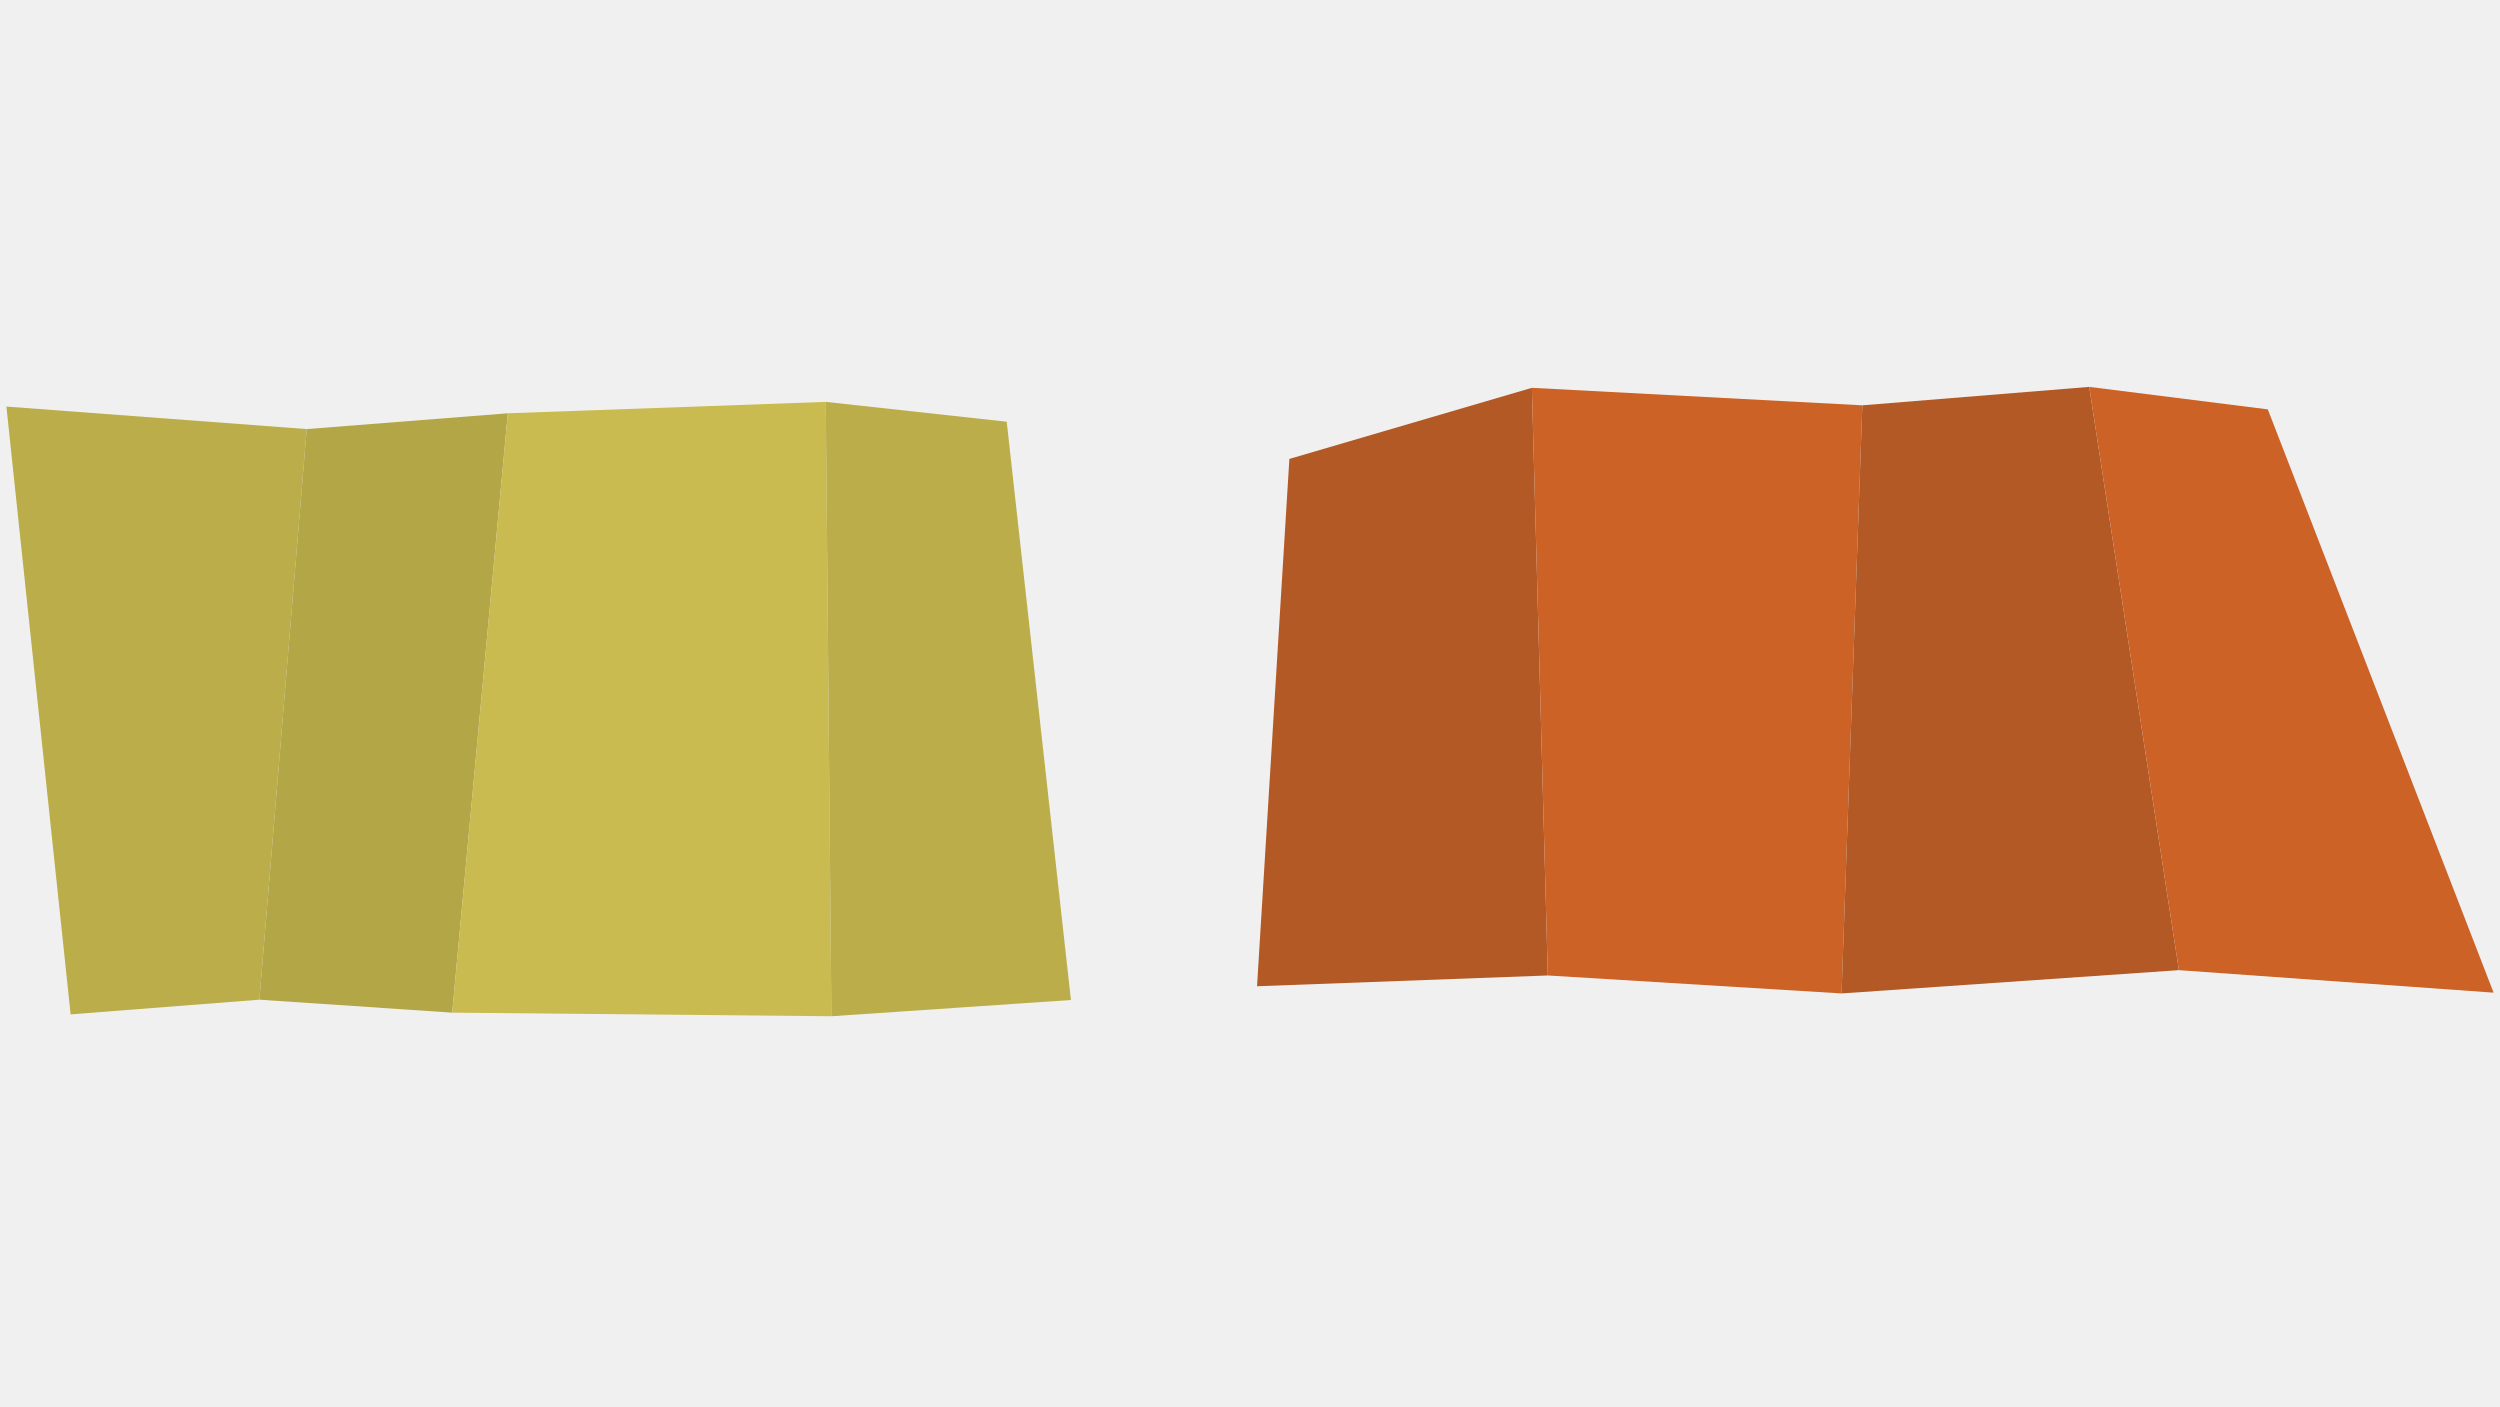
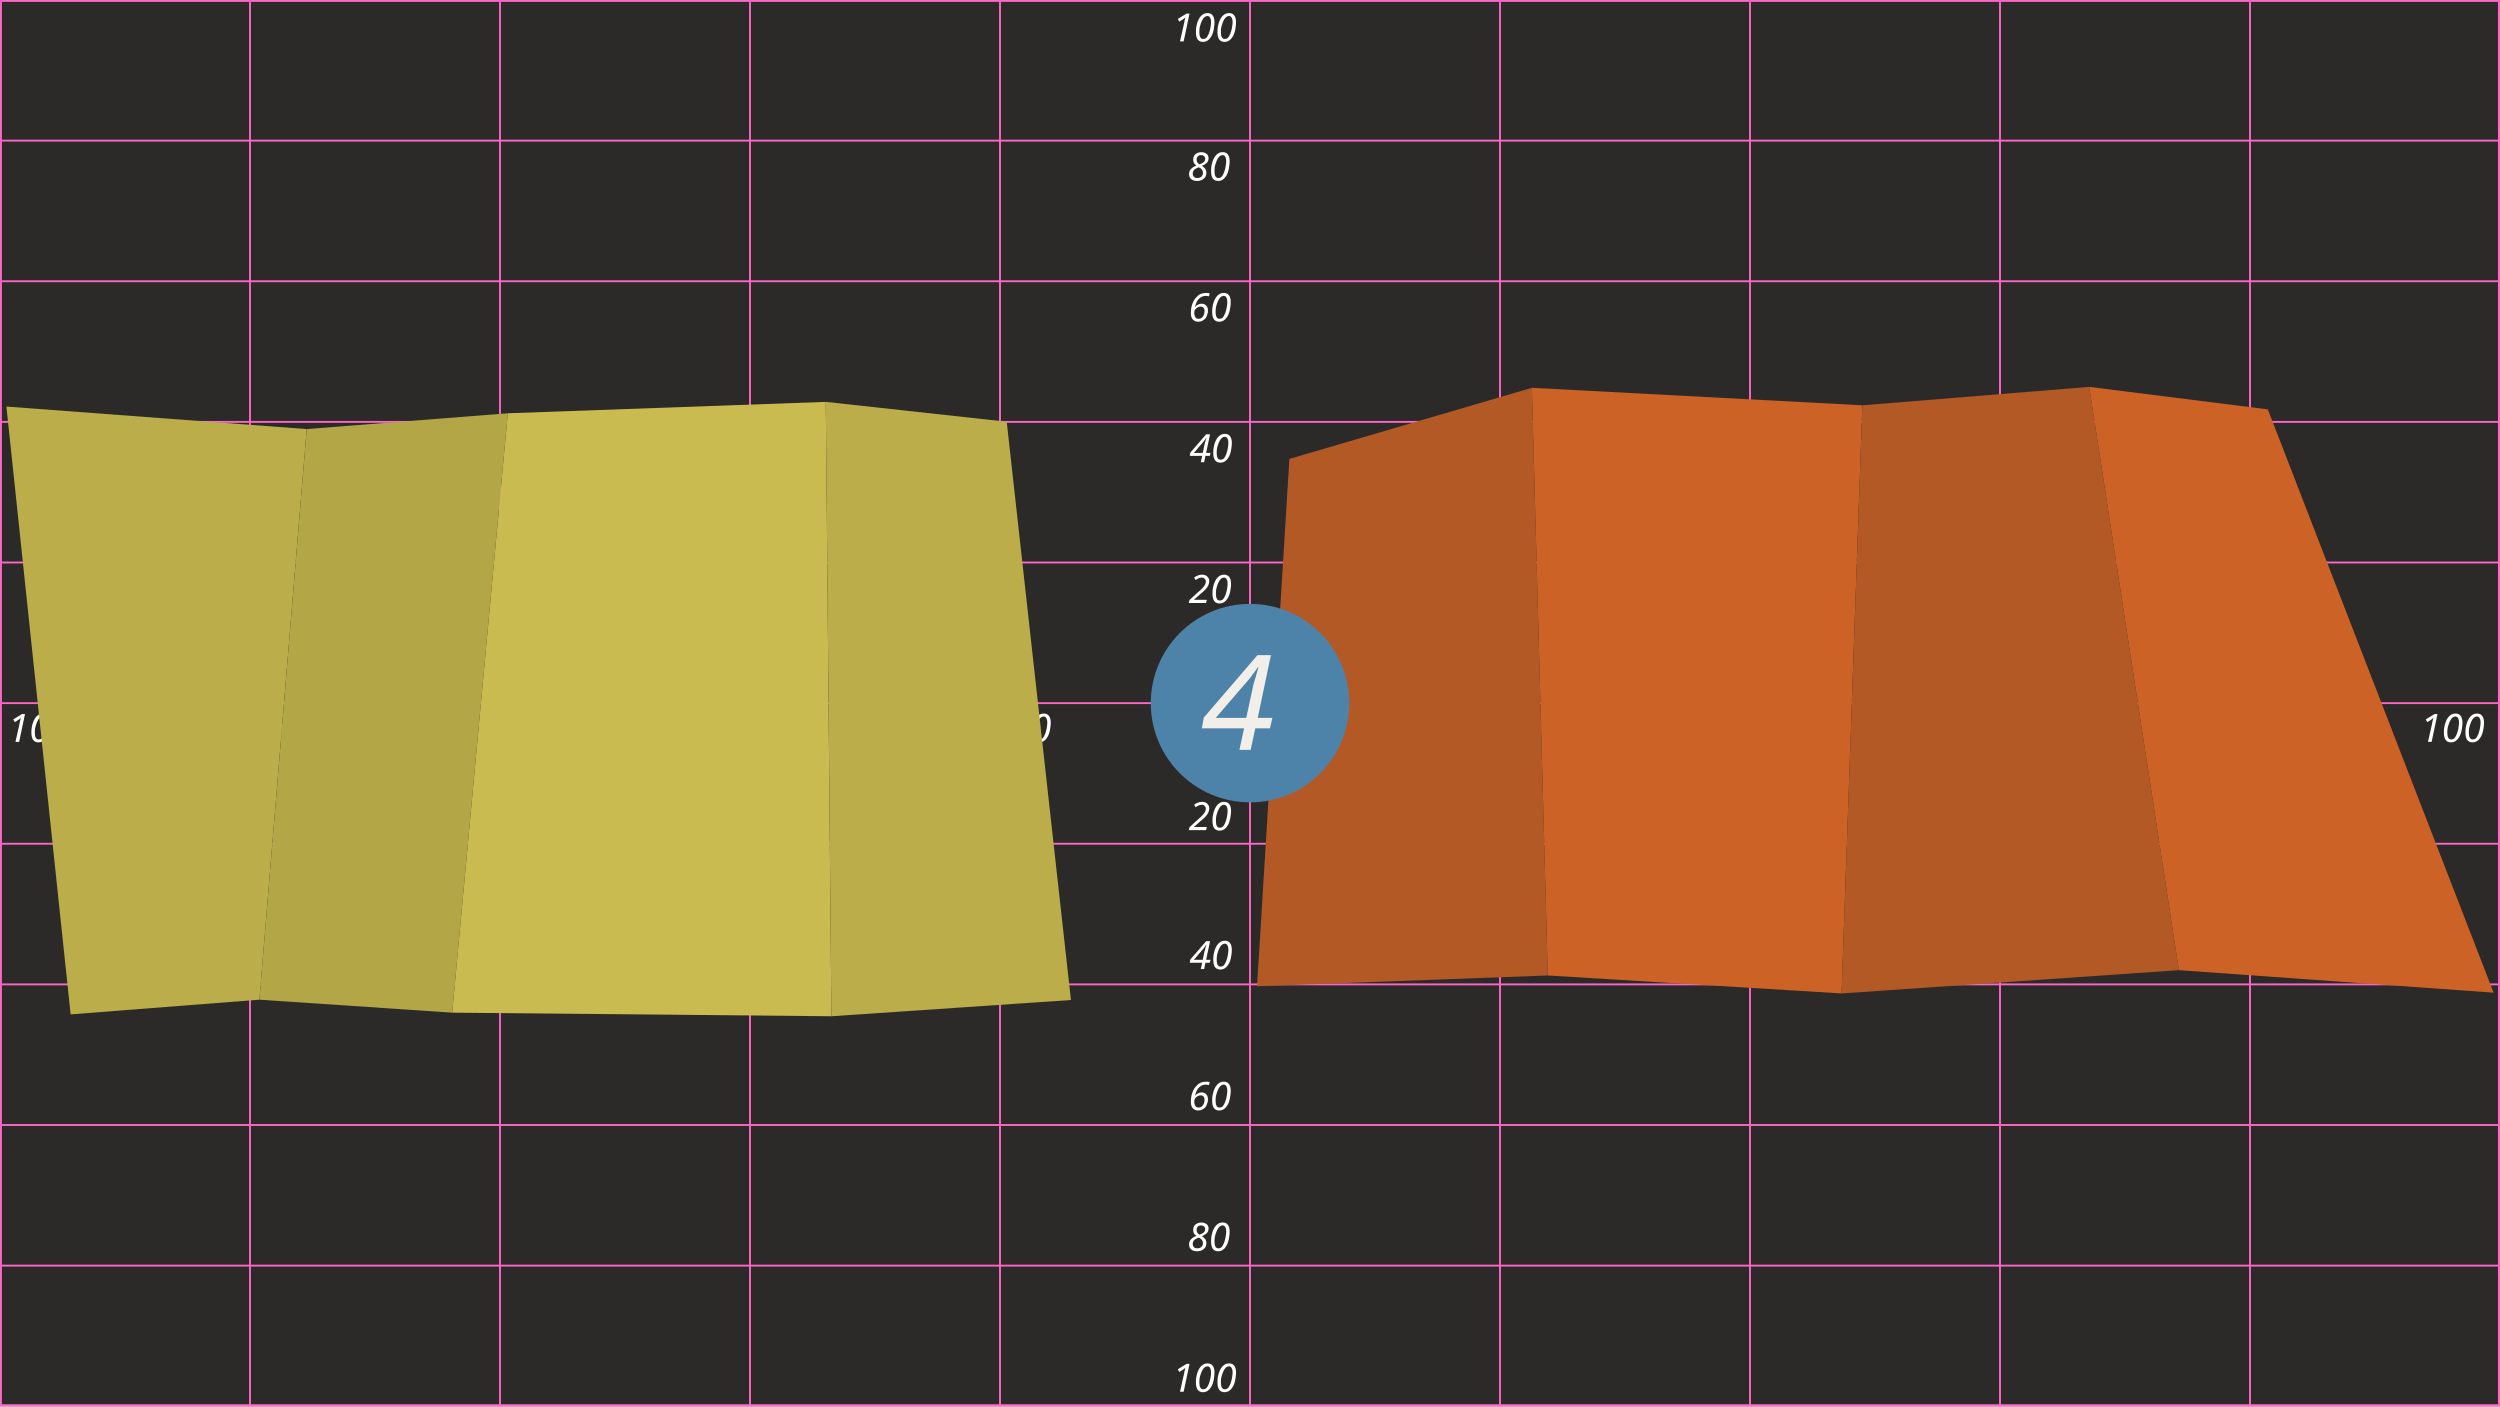
- <svg xmlns="http://www.w3.org/2000/svg" xmlns:xlink="http://www.w3.org/1999/xlink" id="uuid-8ab6fb65-6fdc-45fa-abcf-7fd20c8072e9" data-name="ABs" width="160" height="90" viewBox="0 0 160 90">
+ <svg xmlns="http://www.w3.org/2000/svg" xmlns:xlink="http://www.w3.org/1999/xlink" id="uuid-87cd19ea-ae68-4c07-b73f-a77711e78f67" data-name="ABs" width="160" height="90" viewBox="0 0 160 90">
  <defs>
    <style>
-       .uuid-b9deb30e-8034-4880-bae6-fec665819453 {
+       .uuid-37a3a994-9881-4f39-a1ea-e6e5cfe4436d {
+         fill: #232323;
+       }
+ 
+       .uuid-a9294939-1ed8-41b2-923d-fabcc211df9d {
+         fill: #4e83a9;
+       }
+ 
+       .uuid-c72b9fe1-533b-444f-95a7-0b6a2c82e9f2 {
        fill: #baad4a;
      }

-       .uuid-dfd9a681-a044-4cc2-988b-ed3bfd32185e {
+       .uuid-c809406f-6de9-4f46-a178-419cba9d9a9f {
        fill: #b35926;
      }

-       .uuid-b7f23b5e-0809-44d2-b6ea-c67f3336f544 {
+       .uuid-8008d287-1a61-477a-9cc7-f6324193a171 {
        fill: #cc6226;
      }

-       .uuid-a887119d-cdc5-4ea1-adcf-f1559dc841bc {
+       .uuid-d98622ed-128d-4f4f-bedc-594aaef6e8c7 {
        fill: #b3a647;
      }

-       .uuid-93d1dc71-2607-44a2-8eb0-5689731beeb4 {
+       .uuid-39d2a219-626a-4de4-b8a7-4c17582acb0b {
+         fill: none;
+         stroke: #ff66c7;
+         stroke-width: .12px;
+       }
+ 
+       .uuid-822d1e4b-082d-4197-9fc2-98ac547bda7b {
+         fill: #ff66c7;
+       }
+ 
+       .uuid-b45319eb-b408-45f6-b908-e6db8acda58d {
+         fill: #6e695a;
+         opacity: .1;
+       }
+ 
+       .uuid-895655ed-4a68-40ab-b837-81dcd74954e9 {
+         fill: #f2efeb;
+         font-size: 8.5px;
+       }
+ 
+       .uuid-895655ed-4a68-40ab-b837-81dcd74954e9, .uuid-69d477fa-ade8-4da4-9af2-4055ba630696 {
+         font-family: Exo-Italic, Exo;
+         font-style: italic;
+       }
+ 
+       .uuid-69d477fa-ade8-4da4-9af2-4055ba630696 {
+         fill: #fff;
+         font-size: 2.5px;
+       }
+ 
+       .uuid-1c3194dc-3fa7-483b-9198-1cc620ebd71e {
        fill: #c9bb50;
      }
    </style>
-     <symbol id="uuid-50119432-e2d4-417e-b2ba-8667305d7a4b" data-name="Bounding Box" viewBox="0 0 161.31 93.86" />
+     <symbol id="uuid-2271e23b-5066-437f-874c-eaf117fa9829" data-name="Bounding Box" viewBox="0 0 161.31 94.16">
+       <g>
+         <g id="uuid-7cd0a60c-a34e-4497-af45-f3c72718860c" data-name="BG">
+           <rect class="uuid-37a3a994-9881-4f39-a1ea-e6e5cfe4436d" x="1.31" width="160" height="90" />
+           <rect class="uuid-b45319eb-b408-45f6-b908-e6db8acda58d" x="1.31" width="160" height="90" />
+         </g>
+         <g id="uuid-06530f1d-a426-4fbe-95c9-5ecc28945632" data-name="Grid Lines">
+           <g>
+             <path class="uuid-822d1e4b-082d-4197-9fc2-98ac547bda7b" d="M161.18.12v89.75H1.43V.12h159.75M161.31,0H1.31v90h160V0h0Z" />
+             <line class="uuid-39d2a219-626a-4de4-b8a7-4c17582acb0b" x1="1.31" y1="81" x2="161.31" y2="81" />
+             <line class="uuid-39d2a219-626a-4de4-b8a7-4c17582acb0b" x1="1.31" y1="72" x2="161.31" y2="72" />
+             <line class="uuid-39d2a219-626a-4de4-b8a7-4c17582acb0b" x1="1.31" y1="63" x2="161.31" y2="63" />
+             <line class="uuid-39d2a219-626a-4de4-b8a7-4c17582acb0b" x1="1.31" y1="54" x2="161.31" y2="54" />
+             <line class="uuid-39d2a219-626a-4de4-b8a7-4c17582acb0b" x1="1.31" y1="45" x2="161.31" y2="45" />
+             <line class="uuid-39d2a219-626a-4de4-b8a7-4c17582acb0b" x1="1.31" y1="36" x2="161.31" y2="36" />
+             <line class="uuid-39d2a219-626a-4de4-b8a7-4c17582acb0b" x1="1.31" y1="27" x2="161.31" y2="27" />
+             <line class="uuid-39d2a219-626a-4de4-b8a7-4c17582acb0b" x1="1.31" y1="18" x2="161.31" y2="18" />
+             <line class="uuid-39d2a219-626a-4de4-b8a7-4c17582acb0b" x1="1.31" y1="9" x2="161.31" y2="9" />
+             <line class="uuid-39d2a219-626a-4de4-b8a7-4c17582acb0b" x1="145.31" x2="145.31" y2="90" />
+             <line class="uuid-39d2a219-626a-4de4-b8a7-4c17582acb0b" x1="129.31" x2="129.31" y2="90" />
+             <line class="uuid-39d2a219-626a-4de4-b8a7-4c17582acb0b" x1="113.31" x2="113.31" y2="90" />
+             <line class="uuid-39d2a219-626a-4de4-b8a7-4c17582acb0b" x1="97.31" x2="97.31" y2="90" />
+             <line class="uuid-39d2a219-626a-4de4-b8a7-4c17582acb0b" x1="81.31" x2="81.31" y2="90" />
+             <line class="uuid-39d2a219-626a-4de4-b8a7-4c17582acb0b" x1="65.31" x2="65.31" y2="90" />
+             <line class="uuid-39d2a219-626a-4de4-b8a7-4c17582acb0b" x1="49.31" x2="49.31" y2="90" />
+             <line class="uuid-39d2a219-626a-4de4-b8a7-4c17582acb0b" x1="33.31" x2="33.31" y2="90" />
+             <line class="uuid-39d2a219-626a-4de4-b8a7-4c17582acb0b" x1="17.31" x2="17.31" y2="90" />
+           </g>
+         </g>
+         <g id="uuid-5433a095-b843-4f36-9e00-a1356bf0fece" data-name="Numbers as %">
+           <text class="uuid-69d477fa-ade8-4da4-9af2-4055ba630696" transform="translate(93.21 47.48)">
+             <tspan x="0" y="0">20</tspan>
+           </text>
+           <text class="uuid-69d477fa-ade8-4da4-9af2-4055ba630696" transform="translate(109.43 47.48)">
+             <tspan x="0" y="0">40</tspan>
+           </text>
+           <text class="uuid-69d477fa-ade8-4da4-9af2-4055ba630696" transform="translate(125.38 47.48)">
+             <tspan x="0" y="0">60</tspan>
+           </text>
+           <text class="uuid-69d477fa-ade8-4da4-9af2-4055ba630696" transform="translate(141.36 47.48)">
+             <tspan x="0" y="0">80</tspan>
+           </text>
+           <text class="uuid-69d477fa-ade8-4da4-9af2-4055ba630696" transform="translate(156.2 47.48)">
+             <tspan x="0" y="0">100</tspan>
+           </text>
+           <text class="uuid-69d477fa-ade8-4da4-9af2-4055ba630696" transform="translate(1.8 47.48)">
+             <tspan x="0" y="0">100</tspan>
+           </text>
+           <text class="uuid-69d477fa-ade8-4da4-9af2-4055ba630696" transform="translate(17.81 47.48)">
+             <tspan x="0" y="0">80</tspan>
+           </text>
+           <text class="uuid-69d477fa-ade8-4da4-9af2-4055ba630696" transform="translate(33.83 47.48)">
+             <tspan x="0" y="0">60</tspan>
+           </text>
+           <text class="uuid-69d477fa-ade8-4da4-9af2-4055ba630696" transform="translate(49.84 47.48)">
+             <tspan x="0" y="0">40</tspan>
+           </text>
+           <text class="uuid-69d477fa-ade8-4da4-9af2-4055ba630696" transform="translate(65.85 47.48)">
+             <tspan x="0" y="0">20</tspan>
+           </text>
+           <text class="uuid-69d477fa-ade8-4da4-9af2-4055ba630696" transform="translate(77.39 38.59)">
+             <tspan x="0" y="0">20</tspan>
+           </text>
+           <text class="uuid-69d477fa-ade8-4da4-9af2-4055ba630696" transform="translate(77.44 29.58)">
+             <tspan x="0" y="0">40</tspan>
+           </text>
+           <text class="uuid-69d477fa-ade8-4da4-9af2-4055ba630696" transform="translate(77.37 20.56)">
+             <tspan x="0" y="0">60</tspan>
+           </text>
+           <text class="uuid-69d477fa-ade8-4da4-9af2-4055ba630696" transform="translate(77.3 11.55)">
+             <tspan x="0" y="0">80</tspan>
+           </text>
+           <text class="uuid-69d477fa-ade8-4da4-9af2-4055ba630696" transform="translate(76.33 2.65)">
+             <tspan x="0" y="0">100</tspan>
+           </text>
+           <text class="uuid-69d477fa-ade8-4da4-9af2-4055ba630696" transform="translate(76.33 89.07)">
+             <tspan x="0" y="0">100</tspan>
+           </text>
+           <text class="uuid-69d477fa-ade8-4da4-9af2-4055ba630696" transform="translate(77.3 80.05)">
+             <tspan x="0" y="0">80</tspan>
+           </text>
+           <text class="uuid-69d477fa-ade8-4da4-9af2-4055ba630696" transform="translate(77.37 71.04)">
+             <tspan x="0" y="0">60</tspan>
+           </text>
+           <text class="uuid-69d477fa-ade8-4da4-9af2-4055ba630696" transform="translate(77.44 62.02)">
+             <tspan x="0" y="0">40</tspan>
+           </text>
+           <text class="uuid-69d477fa-ade8-4da4-9af2-4055ba630696" transform="translate(77.39 53.13)">
+             <tspan x="0" y="0">20</tspan>
+           </text>
+         </g>
+       </g>
+     </symbol>
  </defs>
-   <g id="uuid-c0b82fba-8eef-4f8d-87b5-1e747844910c" data-name="AB04">
-     <use width="161.31" height="93.86" transform="translate(-1.31)" xlink:href="#uuid-50119432-e2d4-417e-b2ba-8667305d7a4b" />
-     <g id="uuid-6937f6bf-727d-4ea9-8de6-d1bce92ebb16" data-name="New 02">
+   <g id="uuid-1c9800f3-0059-4cbd-85cf-58fc871ae5a1" data-name="AB04">
+     <use width="161.31" height="94.16" transform="translate(-1.31)" xlink:href="#uuid-2271e23b-5066-437f-874c-eaf117fa9829" />
+     <g id="uuid-915676a7-b539-41bb-b093-81147de94614" data-name="New 02">
      <g>
-         <polygon class="uuid-b9deb30e-8034-4880-bae6-fec665819453" points=".41 26.02 4.52 64.92 16.6 63.98 19.63 27.46 .41 26.02" />
-         <polygon class="uuid-a887119d-cdc5-4ea1-adcf-f1559dc841bc" points="19.63 27.46 16.6 63.98 28.94 64.81 32.5 26.45 19.63 27.46" />
-         <polygon class="uuid-93d1dc71-2607-44a2-8eb0-5689731beeb4" points="32.5 26.45 28.94 64.81 53.21 65.04 52.85 25.72 32.5 26.45" />
-         <polygon class="uuid-b9deb30e-8034-4880-bae6-fec665819453" points="52.85 25.72 53.21 65.04 68.54 64 64.43 26.99 52.85 25.72" />
-         <polygon class="uuid-dfd9a681-a044-4cc2-988b-ed3bfd32185e" points="82.52 29.37 80.45 63.12 99.06 62.43 98.04 24.82 82.52 29.37" />
-         <polygon class="uuid-b7f23b5e-0809-44d2-b6ea-c67f3336f544" points="98.04 24.82 99.06 62.43 117.86 63.58 119.19 25.94 98.04 24.82" />
-         <polygon class="uuid-dfd9a681-a044-4cc2-988b-ed3bfd32185e" points="119.19 25.94 117.86 63.58 139.45 62.09 133.71 24.76 119.19 25.94" />
-         <polygon class="uuid-b7f23b5e-0809-44d2-b6ea-c67f3336f544" points="133.71 24.76 139.45 62.09 159.59 63.53 145.14 26.2 133.71 24.76" />
+         <polygon class="uuid-c72b9fe1-533b-444f-95a7-0b6a2c82e9f2" points=".41 26.02 4.52 64.92 16.6 63.98 19.63 27.46 .41 26.02" />
+         <polygon class="uuid-d98622ed-128d-4f4f-bedc-594aaef6e8c7" points="19.63 27.46 16.6 63.98 28.94 64.81 32.5 26.45 19.63 27.46" />
+         <polygon class="uuid-1c3194dc-3fa7-483b-9198-1cc620ebd71e" points="32.5 26.45 28.94 64.81 53.21 65.04 52.85 25.72 32.5 26.45" />
+         <polygon class="uuid-c72b9fe1-533b-444f-95a7-0b6a2c82e9f2" points="52.85 25.72 53.21 65.04 68.54 64 64.43 26.99 52.85 25.72" />
+         <polygon class="uuid-c809406f-6de9-4f46-a178-419cba9d9a9f" points="82.52 29.37 80.45 63.12 99.06 62.43 98.04 24.82 82.52 29.37" />
+         <polygon class="uuid-8008d287-1a61-477a-9cc7-f6324193a171" points="98.04 24.82 99.06 62.43 117.86 63.58 119.19 25.94 98.04 24.82" />
+         <polygon class="uuid-c809406f-6de9-4f46-a178-419cba9d9a9f" points="119.19 25.94 117.86 63.58 139.45 62.09 133.71 24.76 119.19 25.94" />
+         <polygon class="uuid-8008d287-1a61-477a-9cc7-f6324193a171" points="133.71 24.76 139.45 62.09 159.59 63.53 145.14 26.2 133.71 24.76" />
+       </g>
+     </g>
+     <g id="uuid-08e948f3-671d-40dc-bb83-930fd47df959" data-name="Single AB Number copy 2">
+       <g>
+         <circle class="uuid-a9294939-1ed8-41b2-923d-fabcc211df9d" cx="80" cy="45" r="6.35" />
+         <text class="uuid-895655ed-4a68-40ab-b837-81dcd74954e9" transform="translate(76.87 47.99)">
+           <tspan x="0" y="0">4</tspan>
+         </text>
      </g>
    </g>
  </g>
</svg>
